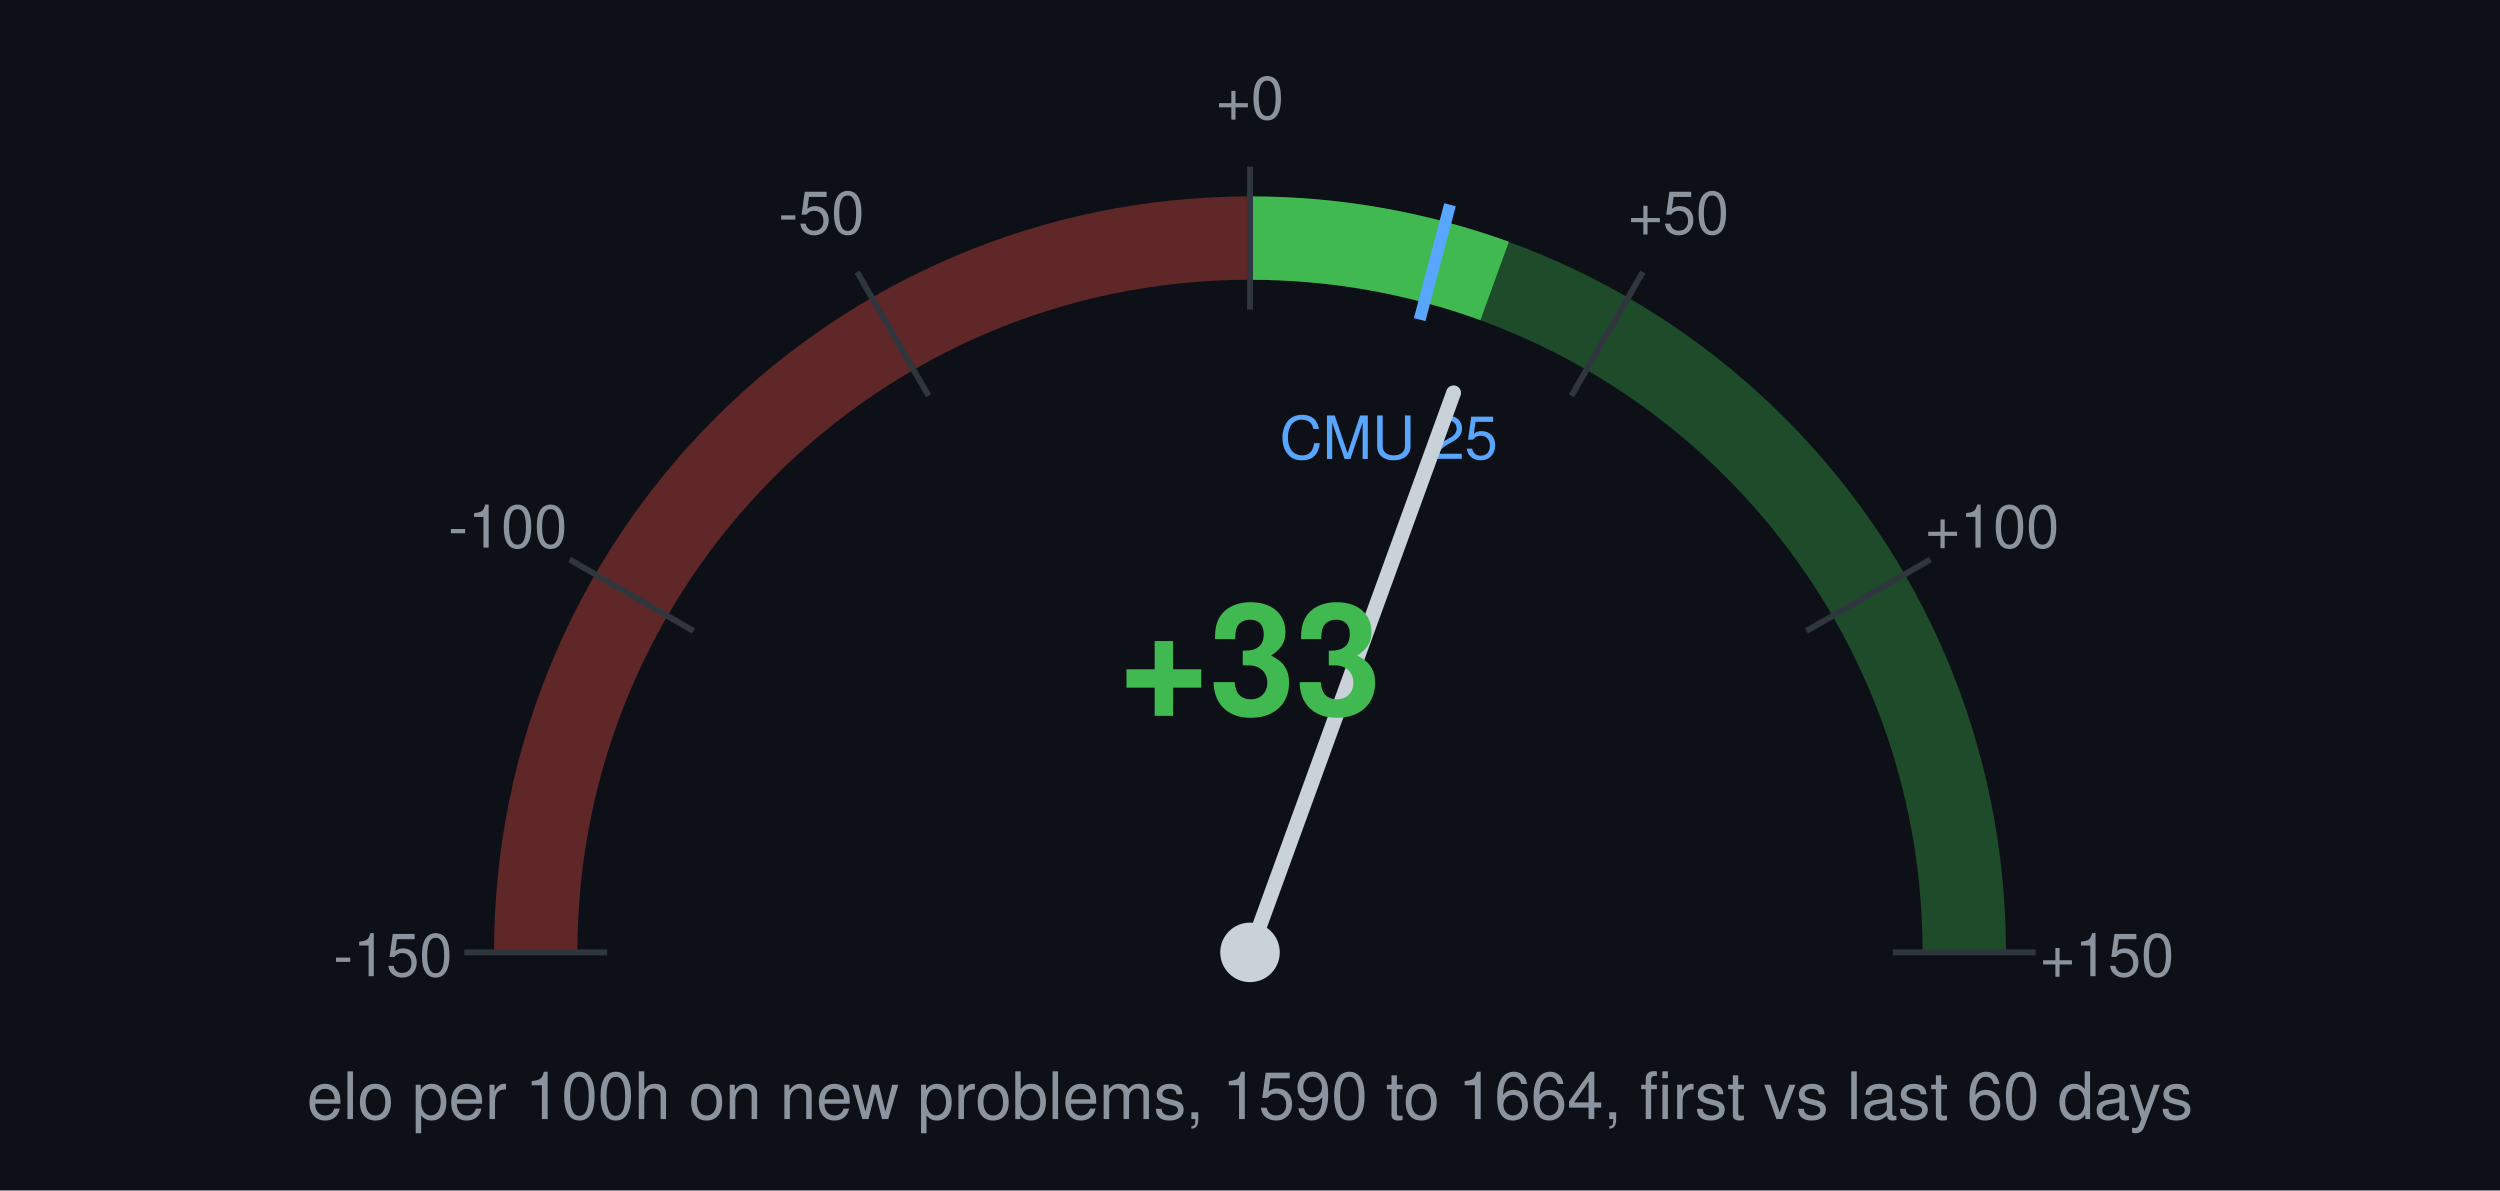
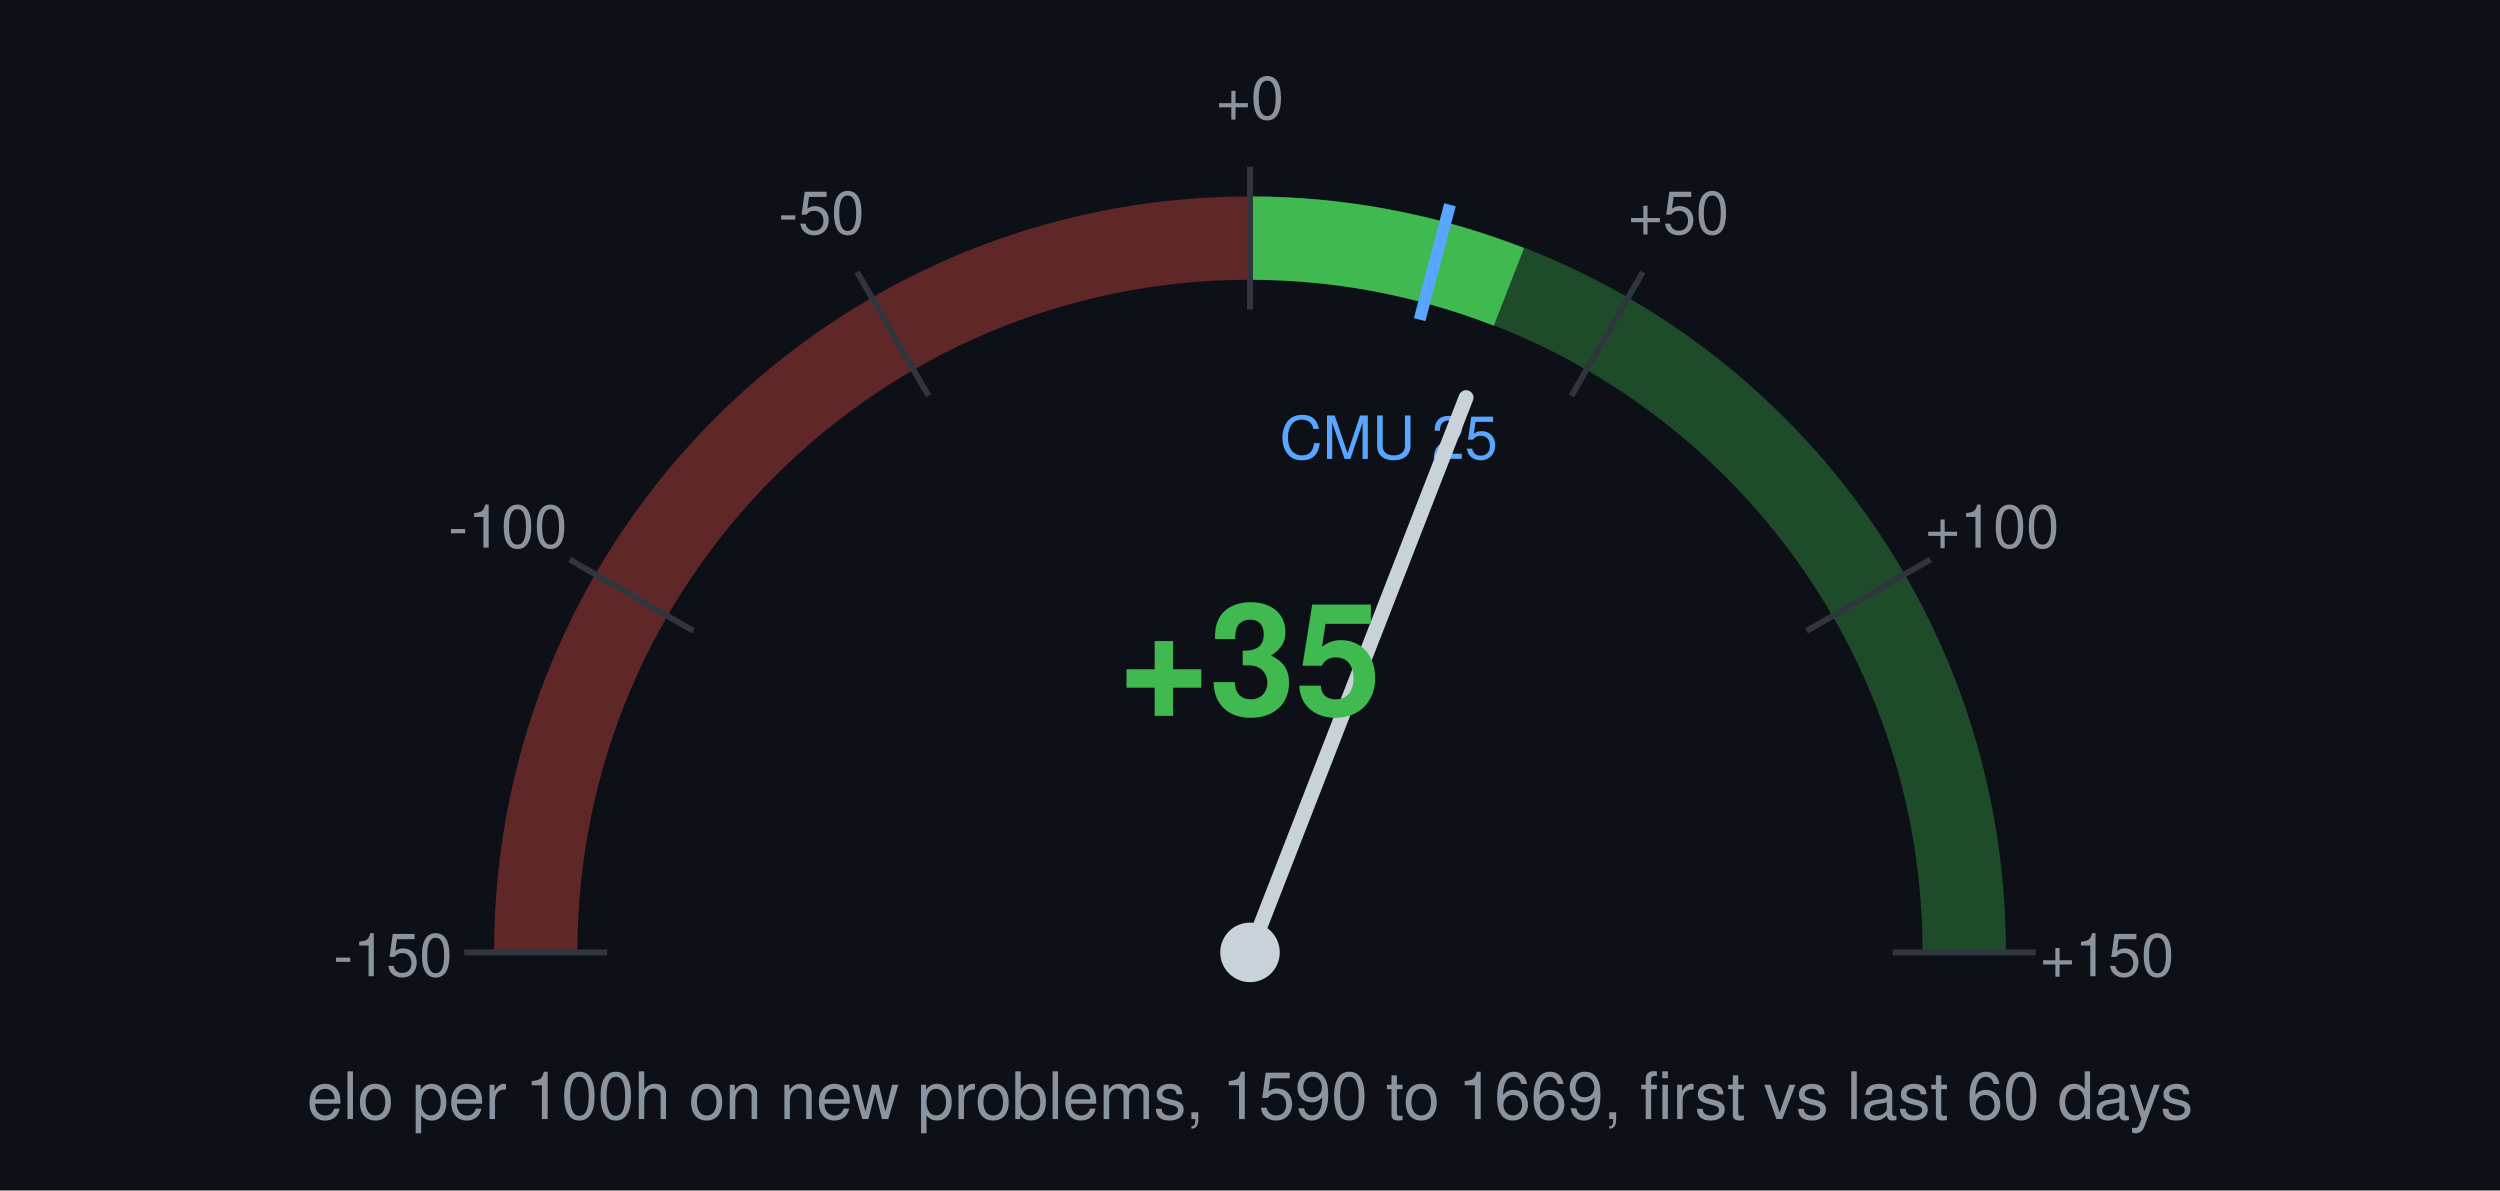
<svg xmlns="http://www.w3.org/2000/svg" viewBox="0 0 420 200" width="420" height="200" font-family="Helvetica,sans-serif">
  <rect width="420" height="200" fill="#0d1117" />
  <path d="M90.0,160.0 A120,120 0 0 1 210.0,40.0" fill="none" stroke="#f85149" stroke-width="14" stroke-opacity="0.35" />
  <path d="M210.0,40.0 A120,120 0 0 1 330.0,160.0" fill="none" stroke="#3fb950" stroke-width="14" stroke-opacity="0.35" />
-   <path d="M210.0,40.0 A120,120 0 0 1 251.1,47.2" fill="none" stroke="#3fb950" stroke-width="14" stroke-opacity="1.0" />
+   <path d="M210.0,40.0 A120,120 0 0 1 253.5,48.2" fill="none" stroke="#3fb950" stroke-width="14" stroke-opacity="1.0" />
  <line x1="102.0" y1="160.0" x2="78.0" y2="160.0" stroke="#30363d" stroke-width="1" />
  <text x="66.0" y="164.0" text-anchor="middle" font-size="10" fill="#8b949e">-150</text>
  <line x1="116.5" y1="106.0" x2="95.7" y2="94.0" stroke="#30363d" stroke-width="1" />
  <text x="85.3" y="92.0" text-anchor="middle" font-size="10" fill="#8b949e">-100</text>
  <line x1="156.0" y1="66.5" x2="144.0" y2="45.7" stroke="#30363d" stroke-width="1" />
  <text x="138.0" y="39.3" text-anchor="middle" font-size="10" fill="#8b949e">-50</text>
  <line x1="210.0" y1="52.0" x2="210.0" y2="28.0" stroke="#30363d" stroke-width="1" />
  <text x="210.0" y="20.0" text-anchor="middle" font-size="10" fill="#8b949e">+0</text>
  <line x1="264.0" y1="66.5" x2="276.0" y2="45.7" stroke="#30363d" stroke-width="1" />
  <text x="282.0" y="39.3" text-anchor="middle" font-size="10" fill="#8b949e">+50</text>
  <line x1="303.5" y1="106.0" x2="324.3" y2="94.0" stroke="#30363d" stroke-width="1" />
  <text x="334.7" y="92.0" text-anchor="middle" font-size="10" fill="#8b949e">+100</text>
  <line x1="318.0" y1="160.0" x2="342.0" y2="160.0" stroke="#30363d" stroke-width="1" />
  <text x="354.0" y="164.0" text-anchor="middle" font-size="10" fill="#8b949e">+150</text>
  <line x1="238.5" y1="53.7" x2="243.6" y2="34.4" stroke="#58a6ff" stroke-width="2" />
  <text x="233.3" y="77.1" text-anchor="middle" font-size="10" fill="#58a6ff">CMU 25</text>
-   <line x1="210.0" y1="160" x2="244.2" y2="66.0" stroke="#c9d1d9" stroke-width="2.5" stroke-linecap="round" />
+   <line x1="210.0" y1="160" x2="246.3" y2="66.8" stroke="#c9d1d9" stroke-width="2.5" stroke-linecap="round" />
  <circle cx="210.0" cy="160" r="5" fill="#c9d1d9" />
-   <text x="210.0" y="120" text-anchor="middle" font-size="26" font-weight="bold" fill="#3fb950">+33</text>
-   <text x="210.0" y="188" text-anchor="middle" font-size="11" fill="#8b949e">elo per 100h on new problems, 1590 to 1664, first vs last 60 days</text>
+   <text x="210.0" y="120" text-anchor="middle" font-size="26" font-weight="bold" fill="#3fb950">+35</text>
+   <text x="210.0" y="188" text-anchor="middle" font-size="11" fill="#8b949e">elo per 100h on new problems, 1590 to 1669, first vs last 60 days</text>
</svg>
